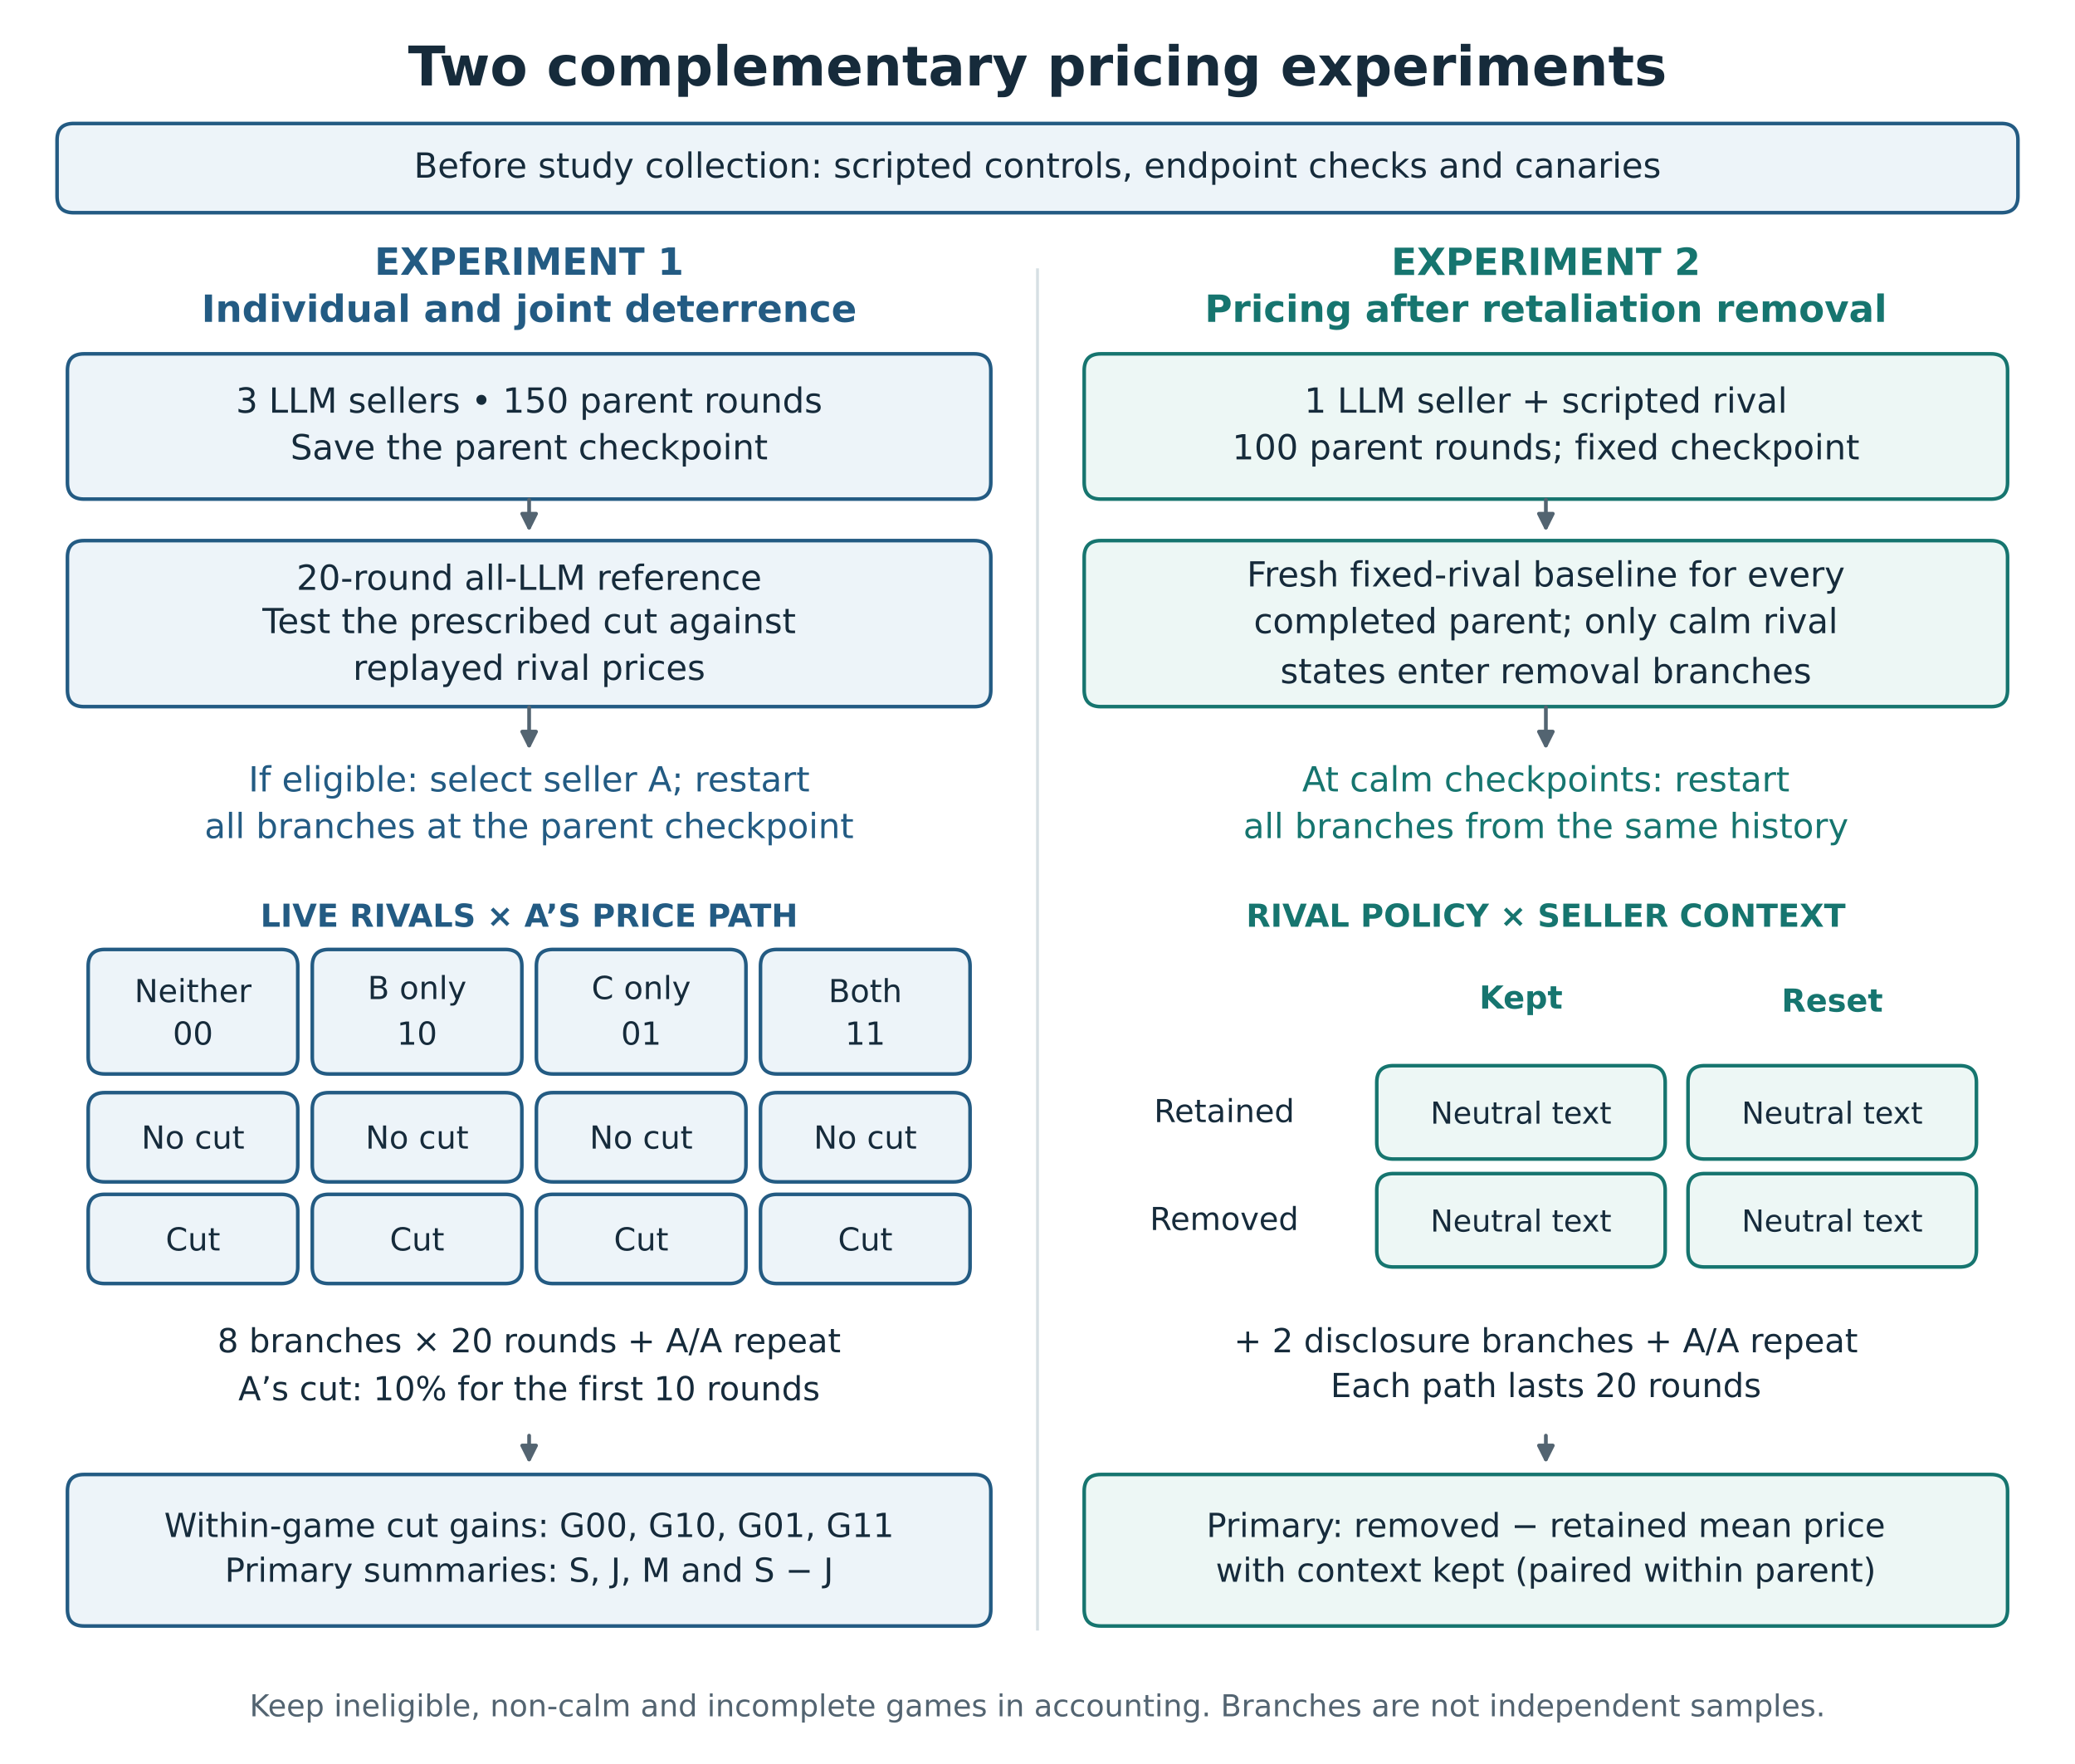
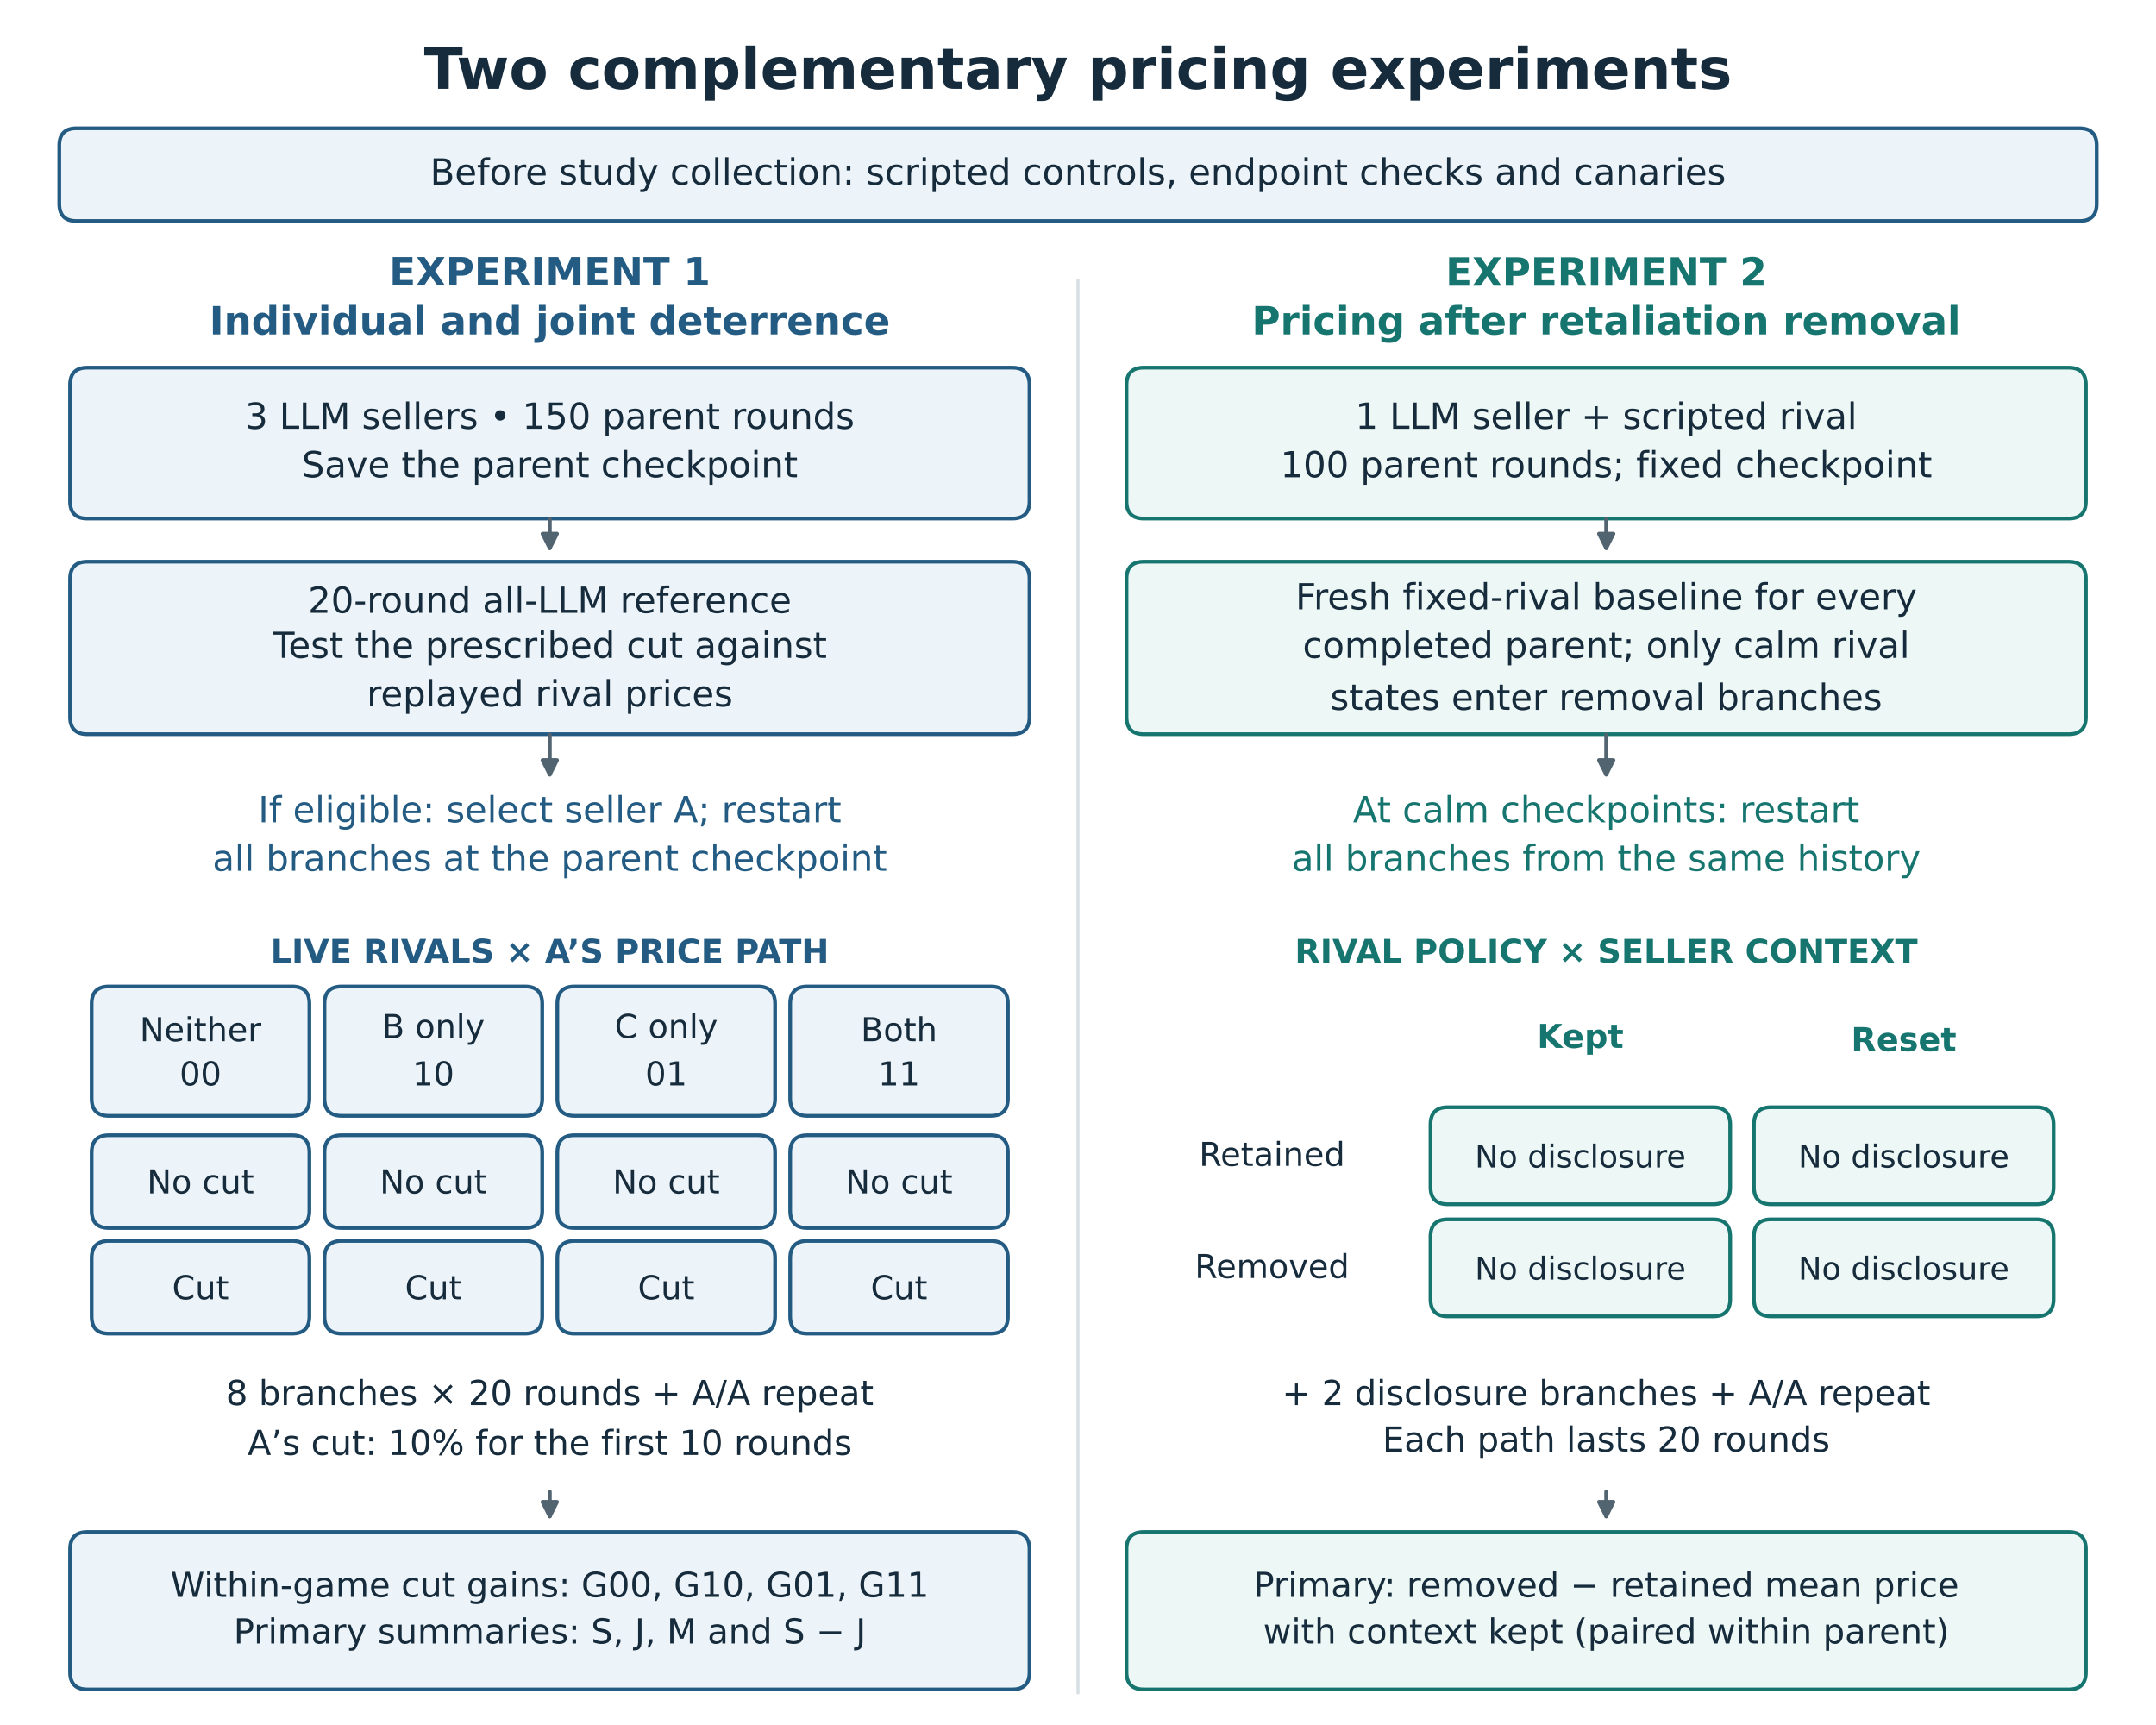
- <svg xmlns="http://www.w3.org/2000/svg" width="720pt" height="612pt" viewBox="0 0 720 612" version="1.1">
+ <svg xmlns="http://www.w3.org/2000/svg" width="720pt" height="576pt" viewBox="0 0 720 576" version="1.1">
  <defs>
    <style type="text/css">*{stroke-linejoin: round; stroke-linecap: butt}</style>
  </defs>
  <g id="figure_1">
    <g id="patch_1">
-       <path d="M 0 612  L 720 612  L 720 0  L 0 0  z " style="fill: #ffffff" />
+       <path d="M 0 576  L 720 576  L 720 0  L 0 0  z " style="fill: #ffffff" />
    </g>
    <g id="axes_1">
      <g id="patch_2">
-         <path d="M 25.56 73.8  L 694.44 73.8  Q 700.2 73.8 700.2 68.04  L 700.2 48.6  Q 700.2 42.84 694.44 42.84  L 25.56 42.84  Q 19.8 42.84 19.8 48.6  L 19.8 68.04  Q 19.8 73.8 25.56 73.8  z " clip-path="url(#p38b2e4ddc5)" style="fill: #edf4f9; stroke: #235b83; stroke-width: 1.25; stroke-linejoin: miter" />
+         <path d="M 25.56 73.8  L 694.44 73.8  Q 700.2 73.8 700.2 68.04  L 700.2 48.6  Q 700.2 42.84 694.44 42.84  L 25.56 42.84  Q 19.8 42.84 19.8 48.6  L 19.8 68.04  Q 19.8 73.8 25.56 73.8  z " clip-path="url(#p97fdd0634d)" style="fill: #edf4f9; stroke: #235b83; stroke-width: 1.25; stroke-linejoin: miter" />
      </g>
      <g id="patch_3">
-         <path d="M 29.16 173.16  L 338.04 173.16  Q 343.8 173.16 343.8 167.4  L 343.8 128.52  Q 343.8 122.76 338.04 122.76  L 29.16 122.76  Q 23.4 122.76 23.4 128.52  L 23.4 167.4  Q 23.4 173.16 29.16 173.16  z " clip-path="url(#p38b2e4ddc5)" style="fill: #edf4f9; stroke: #235b83; stroke-width: 1.25; stroke-linejoin: miter" />
+         <path d="M 29.16 173.16  L 338.04 173.16  Q 343.8 173.16 343.8 167.4  L 343.8 128.52  Q 343.8 122.76 338.04 122.76  L 29.16 122.76  Q 23.4 122.76 23.4 128.52  L 23.4 167.4  Q 23.4 173.16 29.16 173.16  z " clip-path="url(#p97fdd0634d)" style="fill: #edf4f9; stroke: #235b83; stroke-width: 1.25; stroke-linejoin: miter" />
      </g>
      <g id="patch_4">
-         <path d="M 381.96 173.16  L 690.84 173.16  Q 696.6 173.16 696.6 167.4  L 696.6 128.52  Q 696.6 122.76 690.84 122.76  L 381.96 122.76  Q 376.2 122.76 376.2 128.52  L 376.2 167.4  Q 376.2 173.16 381.96 173.16  z " clip-path="url(#p38b2e4ddc5)" style="fill: #edf7f5; stroke: #16756f; stroke-width: 1.25; stroke-linejoin: miter" />
+         <path d="M 381.96 173.16  L 690.84 173.16  Q 696.6 173.16 696.6 167.4  L 696.6 128.52  Q 696.6 122.76 690.84 122.76  L 381.96 122.76  Q 376.2 122.76 376.2 128.52  L 376.2 167.4  Q 376.2 173.16 381.96 173.16  z " clip-path="url(#p97fdd0634d)" style="fill: #edf7f5; stroke: #16756f; stroke-width: 1.25; stroke-linejoin: miter" />
      </g>
      <g id="patch_5">
-         <path d="M 183.6 173.357  Q 183.6 178.917 183.6 183.024  " clip-path="url(#p38b2e4ddc5)" style="fill: none; stroke: #536471; stroke-width: 1.3; stroke-linecap: round" />
-         <path d="M 186 178.224  L 183.6 183.024  L 181.2 178.224  z " clip-path="url(#p38b2e4ddc5)" style="fill: #536471; stroke: #536471; stroke-width: 1.3; stroke-linecap: round" />
+         <path d="M 183.6 173.357  Q 183.6 178.917 183.6 183.024  " clip-path="url(#p97fdd0634d)" style="fill: none; stroke: #536471; stroke-width: 1.3; stroke-linecap: round" />
+         <path d="M 186 178.224  L 183.6 183.024  L 181.2 178.224  z " clip-path="url(#p97fdd0634d)" style="fill: #536471; stroke: #536471; stroke-width: 1.3; stroke-linecap: round" />
      </g>
      <g id="patch_6">
-         <path d="M 536.4 173.357  Q 536.4 178.917 536.4 183.024  " clip-path="url(#p38b2e4ddc5)" style="fill: none; stroke: #536471; stroke-width: 1.3; stroke-linecap: round" />
-         <path d="M 538.8 178.224  L 536.4 183.024  L 534 178.224  z " clip-path="url(#p38b2e4ddc5)" style="fill: #536471; stroke: #536471; stroke-width: 1.3; stroke-linecap: round" />
+         <path d="M 536.4 173.357  Q 536.4 178.917 536.4 183.024  " clip-path="url(#p97fdd0634d)" style="fill: none; stroke: #536471; stroke-width: 1.3; stroke-linecap: round" />
+         <path d="M 538.8 178.224  L 536.4 183.024  L 534 178.224  z " clip-path="url(#p97fdd0634d)" style="fill: #536471; stroke: #536471; stroke-width: 1.3; stroke-linecap: round" />
      </g>
      <g id="patch_7">
-         <path d="M 29.16 245.16  L 338.04 245.16  Q 343.8 245.16 343.8 239.4  L 343.8 193.32  Q 343.8 187.56 338.04 187.56  L 29.16 187.56  Q 23.4 187.56 23.4 193.32  L 23.4 239.4  Q 23.4 245.16 29.16 245.16  z " clip-path="url(#p38b2e4ddc5)" style="fill: #edf4f9; stroke: #235b83; stroke-width: 1.25; stroke-linejoin: miter" />
+         <path d="M 29.16 245.16  L 338.04 245.16  Q 343.8 245.16 343.8 239.4  L 343.8 193.32  Q 343.8 187.56 338.04 187.56  L 29.16 187.56  Q 23.4 187.56 23.4 193.32  L 23.4 239.4  Q 23.4 245.16 29.16 245.16  z " clip-path="url(#p97fdd0634d)" style="fill: #edf4f9; stroke: #235b83; stroke-width: 1.25; stroke-linejoin: miter" />
      </g>
      <g id="patch_8">
-         <path d="M 381.96 245.16  L 690.84 245.16  Q 696.6 245.16 696.6 239.4  L 696.6 193.32  Q 696.6 187.56 690.84 187.56  L 381.96 187.56  Q 376.2 187.56 376.2 193.32  L 376.2 239.4  Q 376.2 245.16 381.96 245.16  z " clip-path="url(#p38b2e4ddc5)" style="fill: #edf7f5; stroke: #16756f; stroke-width: 1.25; stroke-linejoin: miter" />
+         <path d="M 381.96 245.16  L 690.84 245.16  Q 696.6 245.16 696.6 239.4  L 696.6 193.32  Q 696.6 187.56 690.84 187.56  L 381.96 187.56  Q 376.2 187.56 376.2 193.32  L 376.2 239.4  Q 376.2 245.16 381.96 245.16  z " clip-path="url(#p97fdd0634d)" style="fill: #edf7f5; stroke: #16756f; stroke-width: 1.25; stroke-linejoin: miter" />
      </g>
      <g id="patch_9">
-         <path d="M 183.6 245.357  Q 183.6 252.72 183.6 258.63  " clip-path="url(#p38b2e4ddc5)" style="fill: none; stroke: #536471; stroke-width: 1.3; stroke-linecap: round" />
-         <path d="M 186 253.83  L 183.6 258.63  L 181.2 253.83  z " clip-path="url(#p38b2e4ddc5)" style="fill: #536471; stroke: #536471; stroke-width: 1.3; stroke-linecap: round" />
+         <path d="M 183.6 245.357  Q 183.6 252.72 183.6 258.63  " clip-path="url(#p97fdd0634d)" style="fill: none; stroke: #536471; stroke-width: 1.3; stroke-linecap: round" />
+         <path d="M 186 253.83  L 183.6 258.63  L 181.2 253.83  z " clip-path="url(#p97fdd0634d)" style="fill: #536471; stroke: #536471; stroke-width: 1.3; stroke-linecap: round" />
      </g>
      <g id="patch_10">
-         <path d="M 536.4 245.357  Q 536.4 252.72 536.4 258.63  " clip-path="url(#p38b2e4ddc5)" style="fill: none; stroke: #536471; stroke-width: 1.3; stroke-linecap: round" />
-         <path d="M 538.8 253.83  L 536.4 258.63  L 534 253.83  z " clip-path="url(#p38b2e4ddc5)" style="fill: #536471; stroke: #536471; stroke-width: 1.3; stroke-linecap: round" />
+         <path d="M 536.4 245.357  Q 536.4 252.72 536.4 258.63  " clip-path="url(#p97fdd0634d)" style="fill: none; stroke: #536471; stroke-width: 1.3; stroke-linecap: round" />
+         <path d="M 538.8 253.83  L 536.4 258.63  L 534 253.83  z " clip-path="url(#p97fdd0634d)" style="fill: #536471; stroke: #536471; stroke-width: 1.3; stroke-linecap: round" />
      </g>
      <g id="patch_11">
-         <path d="M 36.36 372.6  L 97.56 372.6  Q 103.32 372.6 103.32 366.84  L 103.32 335.16  Q 103.32 329.4 97.56 329.4  L 36.36 329.4  Q 30.6 329.4 30.6 335.16  L 30.6 366.84  Q 30.6 372.6 36.36 372.6  z " clip-path="url(#p38b2e4ddc5)" style="fill: #edf4f9; stroke: #235b83; stroke-width: 1.25; stroke-linejoin: miter" />
+         <path d="M 36.36 372.6  L 97.56 372.6  Q 103.32 372.6 103.32 366.84  L 103.32 335.16  Q 103.32 329.4 97.56 329.4  L 36.36 329.4  Q 30.6 329.4 30.6 335.16  L 30.6 366.84  Q 30.6 372.6 36.36 372.6  z " clip-path="url(#p97fdd0634d)" style="fill: #edf4f9; stroke: #235b83; stroke-width: 1.25; stroke-linejoin: miter" />
      </g>
      <g id="patch_12">
-         <path d="M 36.36 410.04  L 97.56 410.04  Q 103.32 410.04 103.32 404.28  L 103.32 384.84  Q 103.32 379.08 97.56 379.08  L 36.36 379.08  Q 30.6 379.08 30.6 384.84  L 30.6 404.28  Q 30.6 410.04 36.36 410.04  z " clip-path="url(#p38b2e4ddc5)" style="fill: #edf4f9; stroke: #235b83; stroke-width: 1.25; stroke-linejoin: miter" />
+         <path d="M 36.36 410.04  L 97.56 410.04  Q 103.32 410.04 103.32 404.28  L 103.32 384.84  Q 103.32 379.08 97.56 379.08  L 36.36 379.08  Q 30.6 379.08 30.6 384.84  L 30.6 404.28  Q 30.6 410.04 36.36 410.04  z " clip-path="url(#p97fdd0634d)" style="fill: #edf4f9; stroke: #235b83; stroke-width: 1.25; stroke-linejoin: miter" />
      </g>
      <g id="patch_13">
-         <path d="M 36.36 445.32  L 97.56 445.32  Q 103.32 445.32 103.32 439.56  L 103.32 420.12  Q 103.32 414.36 97.56 414.36  L 36.36 414.36  Q 30.6 414.36 30.6 420.12  L 30.6 439.56  Q 30.6 445.32 36.36 445.32  z " clip-path="url(#p38b2e4ddc5)" style="fill: #edf4f9; stroke: #235b83; stroke-width: 1.25; stroke-linejoin: miter" />
+         <path d="M 36.36 445.32  L 97.56 445.32  Q 103.32 445.32 103.32 439.56  L 103.32 420.12  Q 103.32 414.36 97.56 414.36  L 36.36 414.36  Q 30.6 414.36 30.6 420.12  L 30.6 439.56  Q 30.6 445.32 36.36 445.32  z " clip-path="url(#p97fdd0634d)" style="fill: #edf4f9; stroke: #235b83; stroke-width: 1.25; stroke-linejoin: miter" />
      </g>
      <g id="patch_14">
-         <path d="M 114.12 372.6  L 175.32 372.6  Q 181.08 372.6 181.08 366.84  L 181.08 335.16  Q 181.08 329.4 175.32 329.4  L 114.12 329.4  Q 108.36 329.4 108.36 335.16  L 108.36 366.84  Q 108.36 372.6 114.12 372.6  z " clip-path="url(#p38b2e4ddc5)" style="fill: #edf4f9; stroke: #235b83; stroke-width: 1.25; stroke-linejoin: miter" />
+         <path d="M 114.12 372.6  L 175.32 372.6  Q 181.08 372.6 181.08 366.84  L 181.08 335.16  Q 181.08 329.4 175.32 329.4  L 114.12 329.4  Q 108.36 329.4 108.36 335.16  L 108.36 366.84  Q 108.36 372.6 114.12 372.6  z " clip-path="url(#p97fdd0634d)" style="fill: #edf4f9; stroke: #235b83; stroke-width: 1.25; stroke-linejoin: miter" />
      </g>
      <g id="patch_15">
-         <path d="M 114.12 410.04  L 175.32 410.04  Q 181.08 410.04 181.08 404.28  L 181.08 384.84  Q 181.08 379.08 175.32 379.08  L 114.12 379.08  Q 108.36 379.08 108.36 384.84  L 108.36 404.28  Q 108.36 410.04 114.12 410.04  z " clip-path="url(#p38b2e4ddc5)" style="fill: #edf4f9; stroke: #235b83; stroke-width: 1.25; stroke-linejoin: miter" />
+         <path d="M 114.12 410.04  L 175.32 410.04  Q 181.08 410.04 181.08 404.28  L 181.08 384.84  Q 181.08 379.08 175.32 379.08  L 114.12 379.08  Q 108.36 379.08 108.36 384.84  L 108.36 404.28  Q 108.36 410.04 114.12 410.04  z " clip-path="url(#p97fdd0634d)" style="fill: #edf4f9; stroke: #235b83; stroke-width: 1.25; stroke-linejoin: miter" />
      </g>
      <g id="patch_16">
-         <path d="M 114.12 445.32  L 175.32 445.32  Q 181.08 445.32 181.08 439.56  L 181.08 420.12  Q 181.08 414.36 175.32 414.36  L 114.12 414.36  Q 108.36 414.36 108.36 420.12  L 108.36 439.56  Q 108.36 445.32 114.12 445.32  z " clip-path="url(#p38b2e4ddc5)" style="fill: #edf4f9; stroke: #235b83; stroke-width: 1.25; stroke-linejoin: miter" />
+         <path d="M 114.12 445.32  L 175.32 445.32  Q 181.08 445.32 181.08 439.56  L 181.08 420.12  Q 181.08 414.36 175.32 414.36  L 114.12 414.36  Q 108.36 414.36 108.36 420.12  L 108.36 439.56  Q 108.36 445.32 114.12 445.32  z " clip-path="url(#p97fdd0634d)" style="fill: #edf4f9; stroke: #235b83; stroke-width: 1.25; stroke-linejoin: miter" />
      </g>
      <g id="patch_17">
-         <path d="M 191.88 372.6  L 253.08 372.6  Q 258.84 372.6 258.84 366.84  L 258.84 335.16  Q 258.84 329.4 253.08 329.4  L 191.88 329.4  Q 186.12 329.4 186.12 335.16  L 186.12 366.84  Q 186.12 372.6 191.88 372.6  z " clip-path="url(#p38b2e4ddc5)" style="fill: #edf4f9; stroke: #235b83; stroke-width: 1.25; stroke-linejoin: miter" />
+         <path d="M 191.88 372.6  L 253.08 372.6  Q 258.84 372.6 258.84 366.84  L 258.84 335.16  Q 258.84 329.4 253.08 329.4  L 191.88 329.4  Q 186.12 329.4 186.12 335.16  L 186.12 366.84  Q 186.12 372.6 191.88 372.6  z " clip-path="url(#p97fdd0634d)" style="fill: #edf4f9; stroke: #235b83; stroke-width: 1.25; stroke-linejoin: miter" />
      </g>
      <g id="patch_18">
-         <path d="M 191.88 410.04  L 253.08 410.04  Q 258.84 410.04 258.84 404.28  L 258.84 384.84  Q 258.84 379.08 253.08 379.08  L 191.88 379.08  Q 186.12 379.08 186.12 384.84  L 186.12 404.28  Q 186.12 410.04 191.88 410.04  z " clip-path="url(#p38b2e4ddc5)" style="fill: #edf4f9; stroke: #235b83; stroke-width: 1.25; stroke-linejoin: miter" />
+         <path d="M 191.88 410.04  L 253.08 410.04  Q 258.84 410.04 258.84 404.28  L 258.84 384.84  Q 258.84 379.08 253.08 379.08  L 191.88 379.08  Q 186.12 379.08 186.12 384.84  L 186.12 404.28  Q 186.12 410.04 191.88 410.04  z " clip-path="url(#p97fdd0634d)" style="fill: #edf4f9; stroke: #235b83; stroke-width: 1.25; stroke-linejoin: miter" />
      </g>
      <g id="patch_19">
-         <path d="M 191.88 445.32  L 253.08 445.32  Q 258.84 445.32 258.84 439.56  L 258.84 420.12  Q 258.84 414.36 253.08 414.36  L 191.88 414.36  Q 186.12 414.36 186.12 420.12  L 186.12 439.56  Q 186.12 445.32 191.88 445.32  z " clip-path="url(#p38b2e4ddc5)" style="fill: #edf4f9; stroke: #235b83; stroke-width: 1.25; stroke-linejoin: miter" />
+         <path d="M 191.88 445.32  L 253.08 445.32  Q 258.84 445.32 258.84 439.56  L 258.84 420.12  Q 258.84 414.36 253.08 414.36  L 191.88 414.36  Q 186.12 414.36 186.12 420.12  L 186.12 439.56  Q 186.12 445.32 191.88 445.32  z " clip-path="url(#p97fdd0634d)" style="fill: #edf4f9; stroke: #235b83; stroke-width: 1.25; stroke-linejoin: miter" />
      </g>
      <g id="patch_20">
-         <path d="M 269.64 372.6  L 330.84 372.6  Q 336.6 372.6 336.6 366.84  L 336.6 335.16  Q 336.6 329.4 330.84 329.4  L 269.64 329.4  Q 263.88 329.4 263.88 335.16  L 263.88 366.84  Q 263.88 372.6 269.64 372.6  z " clip-path="url(#p38b2e4ddc5)" style="fill: #edf4f9; stroke: #235b83; stroke-width: 1.25; stroke-linejoin: miter" />
+         <path d="M 269.64 372.6  L 330.84 372.6  Q 336.6 372.6 336.6 366.84  L 336.6 335.16  Q 336.6 329.4 330.84 329.4  L 269.64 329.4  Q 263.88 329.4 263.88 335.16  L 263.88 366.84  Q 263.88 372.6 269.64 372.6  z " clip-path="url(#p97fdd0634d)" style="fill: #edf4f9; stroke: #235b83; stroke-width: 1.25; stroke-linejoin: miter" />
      </g>
      <g id="patch_21">
-         <path d="M 269.64 410.04  L 330.84 410.04  Q 336.6 410.04 336.6 404.28  L 336.6 384.84  Q 336.6 379.08 330.84 379.08  L 269.64 379.08  Q 263.88 379.08 263.88 384.84  L 263.88 404.28  Q 263.88 410.04 269.64 410.04  z " clip-path="url(#p38b2e4ddc5)" style="fill: #edf4f9; stroke: #235b83; stroke-width: 1.25; stroke-linejoin: miter" />
+         <path d="M 269.64 410.04  L 330.84 410.04  Q 336.6 410.04 336.6 404.28  L 336.6 384.84  Q 336.6 379.08 330.84 379.08  L 269.64 379.08  Q 263.88 379.08 263.88 384.84  L 263.88 404.28  Q 263.88 410.04 269.64 410.04  z " clip-path="url(#p97fdd0634d)" style="fill: #edf4f9; stroke: #235b83; stroke-width: 1.25; stroke-linejoin: miter" />
      </g>
      <g id="patch_22">
-         <path d="M 269.64 445.32  L 330.84 445.32  Q 336.6 445.32 336.6 439.56  L 336.6 420.12  Q 336.6 414.36 330.84 414.36  L 269.64 414.36  Q 263.88 414.36 263.88 420.12  L 263.88 439.56  Q 263.88 445.32 269.64 445.32  z " clip-path="url(#p38b2e4ddc5)" style="fill: #edf4f9; stroke: #235b83; stroke-width: 1.25; stroke-linejoin: miter" />
+         <path d="M 269.64 445.32  L 330.84 445.32  Q 336.6 445.32 336.6 439.56  L 336.6 420.12  Q 336.6 414.36 330.84 414.36  L 269.64 414.36  Q 263.88 414.36 263.88 420.12  L 263.88 439.56  Q 263.88 445.32 269.64 445.32  z " clip-path="url(#p97fdd0634d)" style="fill: #edf4f9; stroke: #235b83; stroke-width: 1.25; stroke-linejoin: miter" />
      </g>
      <g id="patch_23">
-         <path d="M 483.48 402.12  L 572.04 402.12  Q 577.8 402.12 577.8 396.36  L 577.8 375.48  Q 577.8 369.72 572.04 369.72  L 483.48 369.72  Q 477.72 369.72 477.72 375.48  L 477.72 396.36  Q 477.72 402.12 483.48 402.12  z " clip-path="url(#p38b2e4ddc5)" style="fill: #edf7f5; stroke: #16756f; stroke-width: 1.25; stroke-linejoin: miter" />
+         <path d="M 483.48 402.12  L 572.04 402.12  Q 577.8 402.12 577.8 396.36  L 577.8 375.48  Q 577.8 369.72 572.04 369.72  L 483.48 369.72  Q 477.72 369.72 477.72 375.48  L 477.72 396.36  Q 477.72 402.12 483.48 402.12  z " clip-path="url(#p97fdd0634d)" style="fill: #edf7f5; stroke: #16756f; stroke-width: 1.25; stroke-linejoin: miter" />
      </g>
      <g id="patch_24">
-         <path d="M 483.48 439.56  L 572.04 439.56  Q 577.8 439.56 577.8 433.8  L 577.8 412.92  Q 577.8 407.16 572.04 407.16  L 483.48 407.16  Q 477.72 407.16 477.72 412.92  L 477.72 433.8  Q 477.72 439.56 483.48 439.56  z " clip-path="url(#p38b2e4ddc5)" style="fill: #edf7f5; stroke: #16756f; stroke-width: 1.25; stroke-linejoin: miter" />
+         <path d="M 483.48 439.56  L 572.04 439.56  Q 577.8 439.56 577.8 433.8  L 577.8 412.92  Q 577.8 407.16 572.04 407.16  L 483.48 407.16  Q 477.72 407.16 477.72 412.92  L 477.72 433.8  Q 477.72 439.56 483.48 439.56  z " clip-path="url(#p97fdd0634d)" style="fill: #edf7f5; stroke: #16756f; stroke-width: 1.25; stroke-linejoin: miter" />
      </g>
      <g id="patch_25">
-         <path d="M 591.48 402.12  L 680.04 402.12  Q 685.8 402.12 685.8 396.36  L 685.8 375.48  Q 685.8 369.72 680.04 369.72  L 591.48 369.72  Q 585.72 369.72 585.72 375.48  L 585.72 396.36  Q 585.72 402.12 591.48 402.12  z " clip-path="url(#p38b2e4ddc5)" style="fill: #edf7f5; stroke: #16756f; stroke-width: 1.25; stroke-linejoin: miter" />
+         <path d="M 591.48 402.12  L 680.04 402.12  Q 685.8 402.12 685.8 396.36  L 685.8 375.48  Q 685.8 369.72 680.04 369.72  L 591.48 369.72  Q 585.72 369.72 585.72 375.48  L 585.72 396.36  Q 585.72 402.12 591.48 402.12  z " clip-path="url(#p97fdd0634d)" style="fill: #edf7f5; stroke: #16756f; stroke-width: 1.25; stroke-linejoin: miter" />
      </g>
      <g id="patch_26">
-         <path d="M 591.48 439.56  L 680.04 439.56  Q 685.8 439.56 685.8 433.8  L 685.8 412.92  Q 685.8 407.16 680.04 407.16  L 591.48 407.16  Q 585.72 407.16 585.72 412.92  L 585.72 433.8  Q 585.72 439.56 591.48 439.56  z " clip-path="url(#p38b2e4ddc5)" style="fill: #edf7f5; stroke: #16756f; stroke-width: 1.25; stroke-linejoin: miter" />
+         <path d="M 591.48 439.56  L 680.04 439.56  Q 685.8 439.56 685.8 433.8  L 685.8 412.92  Q 685.8 407.16 680.04 407.16  L 591.48 407.16  Q 585.72 407.16 585.72 412.92  L 585.72 433.8  Q 585.72 439.56 591.48 439.56  z " clip-path="url(#p97fdd0634d)" style="fill: #edf7f5; stroke: #16756f; stroke-width: 1.25; stroke-linejoin: miter" />
      </g>
      <g id="patch_27">
-         <path d="M 183.6 498.081  Q 183.6 502.921 183.6 506.308  " clip-path="url(#p38b2e4ddc5)" style="fill: none; stroke: #536471; stroke-width: 1.3; stroke-linecap: round" />
-         <path d="M 186 501.508  L 183.6 506.308  L 181.2 501.508  z " clip-path="url(#p38b2e4ddc5)" style="fill: #536471; stroke: #536471; stroke-width: 1.3; stroke-linecap: round" />
+         <path d="M 183.6 498.081  Q 183.6 502.921 183.6 506.308  " clip-path="url(#p97fdd0634d)" style="fill: none; stroke: #536471; stroke-width: 1.3; stroke-linecap: round" />
+         <path d="M 186 501.508  L 183.6 506.308  L 181.2 501.508  z " clip-path="url(#p97fdd0634d)" style="fill: #536471; stroke: #536471; stroke-width: 1.3; stroke-linecap: round" />
      </g>
      <g id="patch_28">
-         <path d="M 536.4 498.081  Q 536.4 502.921 536.4 506.308  " clip-path="url(#p38b2e4ddc5)" style="fill: none; stroke: #536471; stroke-width: 1.3; stroke-linecap: round" />
-         <path d="M 538.8 501.508  L 536.4 506.308  L 534 501.508  z " clip-path="url(#p38b2e4ddc5)" style="fill: #536471; stroke: #536471; stroke-width: 1.3; stroke-linecap: round" />
+         <path d="M 536.4 498.081  Q 536.4 502.921 536.4 506.308  " clip-path="url(#p97fdd0634d)" style="fill: none; stroke: #536471; stroke-width: 1.3; stroke-linecap: round" />
+         <path d="M 538.8 501.508  L 536.4 506.308  L 534 501.508  z " clip-path="url(#p97fdd0634d)" style="fill: #536471; stroke: #536471; stroke-width: 1.3; stroke-linecap: round" />
      </g>
      <g id="patch_29">
-         <path d="M 29.16 564.12  L 338.04 564.12  Q 343.8 564.12 343.8 558.36  L 343.8 517.32  Q 343.8 511.56 338.04 511.56  L 29.16 511.56  Q 23.4 511.56 23.4 517.32  L 23.4 558.36  Q 23.4 564.12 29.16 564.12  z " clip-path="url(#p38b2e4ddc5)" style="fill: #edf4f9; stroke: #235b83; stroke-width: 1.25; stroke-linejoin: miter" />
+         <path d="M 29.16 564.12  L 338.04 564.12  Q 343.8 564.12 343.8 558.36  L 343.8 517.32  Q 343.8 511.56 338.04 511.56  L 29.16 511.56  Q 23.4 511.56 23.4 517.32  L 23.4 558.36  Q 23.4 564.12 29.16 564.12  z " clip-path="url(#p97fdd0634d)" style="fill: #edf4f9; stroke: #235b83; stroke-width: 1.25; stroke-linejoin: miter" />
      </g>
      <g id="patch_30">
-         <path d="M 381.96 564.12  L 690.84 564.12  Q 696.6 564.12 696.6 558.36  L 696.6 517.32  Q 696.6 511.56 690.84 511.56  L 381.96 511.56  Q 376.2 511.56 376.2 517.32  L 376.2 558.36  Q 376.2 564.12 381.96 564.12  z " clip-path="url(#p38b2e4ddc5)" style="fill: #edf7f5; stroke: #16756f; stroke-width: 1.25; stroke-linejoin: miter" />
+         <path d="M 381.96 564.12  L 690.84 564.12  Q 696.6 564.12 696.6 558.36  L 696.6 517.32  Q 696.6 511.56 690.84 511.56  L 381.96 511.56  Q 376.2 511.56 376.2 517.32  L 376.2 558.36  Q 376.2 564.12 381.96 564.12  z " clip-path="url(#p97fdd0634d)" style="fill: #edf7f5; stroke: #16756f; stroke-width: 1.25; stroke-linejoin: miter" />
      </g>
      <g id="line2d_1">
-         <path d="M 360 565.2  L 360 93.6  " clip-path="url(#p38b2e4ddc5)" style="fill: none; stroke: #d6dfe4; stroke-linecap: square" />
+         <path d="M 360 565.2  L 360 93.6  " clip-path="url(#p97fdd0634d)" style="fill: none; stroke: #d6dfe4; stroke-linecap: square" />
      </g>
      <g id="text_1">
        <text style="font-weight: 700; font-size: 19px; font-family: 'DejaVu Sans'; text-anchor: middle; fill: #162b3b" x="360" y="29.649" transform="rotate(-0 360 29.64859)">Two complementary pricing experiments</text>
      </g>
      <g id="text_2">
        <text style="font-size: 12px; font-family: 'DejaVu Sans'; text-anchor: middle; fill: #162b3b" x="360" y="61.631" transform="rotate(-0 360 61.63125)">Before study collection: scripted controls, endpoint checks and canaries</text>
      </g>
      <g id="text_3">
        <text style="font-weight: 700; font-size: 13px; font-family: 'DejaVu Sans'; fill: #235b83" transform="translate(129.9527 95.32391)">EXPERIMENT 1</text>
        <text style="font-weight: 700; font-size: 13px; font-family: 'DejaVu Sans'; fill: #235b83" transform="translate(69.91703 111.6714)">Individual and joint deterrence</text>
      </g>
      <g id="text_4">
        <text style="font-weight: 700; font-size: 13px; font-family: 'DejaVu Sans'; fill: #16756f" transform="translate(482.7527 95.40922)">EXPERIMENT 2</text>
        <text style="font-weight: 700; font-size: 13px; font-family: 'DejaVu Sans'; fill: #16756f" transform="translate(418.034 111.6714)">Pricing after retaliation removal</text>
      </g>
      <g id="text_5">
        <text style="font-size: 12px; font-family: 'DejaVu Sans'; fill: #162b3b" transform="translate(81.83906 143.1712)">3 LLM sellers • 150 parent rounds</text>
        <text style="font-size: 12px; font-family: 'DejaVu Sans'; fill: #162b3b" transform="translate(100.7681 159.3713)">Save the parent checkpoint</text>
      </g>
      <g id="text_6">
        <text style="font-size: 12px; font-family: 'DejaVu Sans'; fill: #162b3b" transform="translate(452.5987 143.1712)">1 LLM seller + scripted rival</text>
        <text style="font-size: 12px; font-family: 'DejaVu Sans'; fill: #162b3b" transform="translate(427.5713 159.3713)">100 parent rounds; fixed checkpoint</text>
      </g>
      <g id="text_7">
        <text style="font-size: 12px; font-family: 'DejaVu Sans'; fill: #162b3b" transform="translate(102.8784 204.6337)">20-round all-LLM reference</text>
        <text style="font-size: 12px; font-family: 'DejaVu Sans'; fill: #162b3b" transform="translate(91.04344 219.6712)">Test the prescribed cut against</text>
        <text style="font-size: 12px; font-family: 'DejaVu Sans'; fill: #162b3b" transform="translate(122.4675 235.8713)">replayed rival prices</text>
      </g>
      <g id="text_8">
        <text style="font-size: 12px; font-family: 'DejaVu Sans'; fill: #162b3b" transform="translate(432.63 203.4712)">Fresh fixed-rival baseline for every</text>
        <text style="font-size: 12px; font-family: 'DejaVu Sans'; fill: #162b3b" transform="translate(435.0412 219.6712)">completed parent; only calm rival</text>
        <text style="font-size: 12px; font-family: 'DejaVu Sans'; fill: #162b3b" transform="translate(444.2391 237.0337)">states enter removal branches</text>
      </g>
      <g id="text_9">
        <text style="font-size: 12px; font-family: 'DejaVu Sans'; fill: #235b83" transform="translate(86.23031 274.5713)">If eligible: select seller A; restart</text>
        <text style="font-size: 12px; font-family: 'DejaVu Sans'; fill: #235b83" transform="translate(70.96969 290.7713)">all branches at the parent checkpoint</text>
      </g>
      <g id="text_10">
        <text style="font-size: 12px; font-family: 'DejaVu Sans'; fill: #16756f" transform="translate(451.8253 274.5713)">At calm checkpoints: restart</text>
        <text style="font-size: 12px; font-family: 'DejaVu Sans'; fill: #16756f" transform="translate(431.3972 290.7713)">all branches from the same history</text>
      </g>
      <g id="text_11">
        <text style="font-weight: 700; font-size: 11px; font-family: 'DejaVu Sans'; text-anchor: middle; fill: #235b83" x="183.6" y="321.524" transform="rotate(-0 183.6 321.5238)">LIVE RIVALS × A’S PRICE PATH</text>
      </g>
      <g id="text_12">
        <text style="font-weight: 700; font-size: 11px; font-family: 'DejaVu Sans'; text-anchor: middle; fill: #16756f" x="536.4" y="321.524" transform="rotate(-0 536.4 321.5238)">RIVAL POLICY × SELLER CONTEXT</text>
      </g>
      <g id="text_13">
        <text style="font-size: 11px; font-family: 'DejaVu Sans'; fill: #162b3b" transform="translate(46.64609 347.6759)">Neither</text>
        <text style="font-size: 11px; font-family: 'DejaVu Sans'; fill: #162b3b" transform="translate(59.96125 362.4288)">00</text>
      </g>
      <g id="text_14">
        <text style="font-size: 11px; font-family: 'DejaVu Sans'; text-anchor: middle; fill: #162b3b" x="66.96" y="398.492" transform="rotate(-0 66.96 398.4916)">No cut</text>
      </g>
      <g id="text_15">
        <text style="font-size: 11px; font-family: 'DejaVu Sans'; text-anchor: middle; fill: #162b3b" x="66.96" y="433.844" transform="rotate(-0 66.96 433.8438)">Cut</text>
      </g>
      <g id="text_16">
        <text style="font-size: 11px; font-family: 'DejaVu Sans'; fill: #162b3b" transform="translate(127.5643 346.6103)">B only</text>
        <text style="font-size: 11px; font-family: 'DejaVu Sans'; fill: #162b3b" transform="translate(137.7212 362.4288)">10</text>
      </g>
      <g id="text_17">
        <text style="font-size: 11px; font-family: 'DejaVu Sans'; text-anchor: middle; fill: #162b3b" x="144.72" y="398.492" transform="rotate(-0 144.72 398.4916)">No cut</text>
      </g>
      <g id="text_18">
        <text style="font-size: 11px; font-family: 'DejaVu Sans'; text-anchor: middle; fill: #162b3b" x="144.72" y="433.844" transform="rotate(-0 144.72 433.8438)">Cut</text>
      </g>
      <g id="text_19">
        <text style="font-size: 11px; font-family: 'DejaVu Sans'; fill: #162b3b" transform="translate(205.2573 346.6103)">C only</text>
        <text style="font-size: 11px; font-family: 'DejaVu Sans'; fill: #162b3b" transform="translate(215.4812 362.4288)">01</text>
      </g>
      <g id="text_20">
        <text style="font-size: 11px; font-family: 'DejaVu Sans'; text-anchor: middle; fill: #162b3b" x="222.48" y="398.492" transform="rotate(-0 222.48 398.4916)">No cut</text>
      </g>
      <g id="text_21">
        <text style="font-size: 11px; font-family: 'DejaVu Sans'; text-anchor: middle; fill: #162b3b" x="222.48" y="433.844" transform="rotate(-0 222.48 433.8438)">Cut</text>
      </g>
      <g id="text_22">
        <text style="font-size: 11px; font-family: 'DejaVu Sans'; fill: #162b3b" transform="translate(287.4594 347.6759)">Both</text>
        <text style="font-size: 11px; font-family: 'DejaVu Sans'; fill: #162b3b" transform="translate(293.2412 362.4348)">11</text>
      </g>
      <g id="text_23">
        <text style="font-size: 11px; font-family: 'DejaVu Sans'; text-anchor: middle; fill: #162b3b" x="300.24" y="398.492" transform="rotate(-0 300.24 398.4916)">No cut</text>
      </g>
      <g id="text_24">
        <text style="font-size: 11px; font-family: 'DejaVu Sans'; text-anchor: middle; fill: #162b3b" x="300.24" y="433.844" transform="rotate(-0 300.24 433.8438)">Cut</text>
      </g>
      <g id="text_25">
        <text style="font-size: 11.5px; font-family: 'DejaVu Sans'; fill: #162b3b" transform="translate(75.4407 469.1708)">8 branches × 20 rounds + A/A repeat</text>
        <text style="font-size: 11.5px; font-family: 'DejaVu Sans'; fill: #162b3b" transform="translate(82.69109 485.8098)">A’s cut: 10% for the first 10 rounds</text>
      </g>
      <g id="text_26">
        <text style="font-weight: 700; font-size: 11px; font-family: 'DejaVu Sans'; text-anchor: middle; fill: #16756f" x="527.76" y="349.906" transform="rotate(-0 527.76 349.906)">Kept</text>
      </g>
      <g id="text_27">
        <text style="font-weight: 700; font-size: 11px; font-family: 'DejaVu Sans'; text-anchor: middle; fill: #16756f" x="635.76" y="350.972" transform="rotate(-0 635.76 350.9716)">Reset</text>
      </g>
      <g id="text_28">
        <text style="font-size: 11px; font-family: 'DejaVu Sans'; text-anchor: middle; fill: #162b3b" x="424.8" y="389.301" transform="rotate(-0 424.8 389.3009)">Retained</text>
      </g>
      <g id="text_29">
        <text style="font-size: 11px; font-family: 'DejaVu Sans'; text-anchor: middle; fill: #162b3b" x="424.8" y="426.741" transform="rotate(-0 424.8 426.7409)">Removed</text>
      </g>
      <g id="text_30">
-         <text style="font-size: 10.5px; font-family: 'DejaVu Sans'; text-anchor: middle; fill: #162b3b" x="527.76" y="389.835" transform="rotate(-0 527.76 389.8345)">Neutral text</text>
+         <text style="font-size: 10.5px; font-family: 'DejaVu Sans'; text-anchor: middle; fill: #162b3b" x="527.76" y="389.835" transform="rotate(-0 527.76 389.8345)">No disclosure</text>
      </g>
      <g id="text_31">
-         <text style="font-size: 10.5px; font-family: 'DejaVu Sans'; text-anchor: middle; fill: #162b3b" x="527.76" y="427.275" transform="rotate(-0 527.76 427.2745)">Neutral text</text>
+         <text style="font-size: 10.5px; font-family: 'DejaVu Sans'; text-anchor: middle; fill: #162b3b" x="527.76" y="427.275" transform="rotate(-0 527.76 427.2745)">No disclosure</text>
      </g>
      <g id="text_32">
-         <text style="font-size: 10.5px; font-family: 'DejaVu Sans'; text-anchor: middle; fill: #162b3b" x="635.76" y="389.835" transform="rotate(-0 635.76 389.8345)">Neutral text</text>
+         <text style="font-size: 10.5px; font-family: 'DejaVu Sans'; text-anchor: middle; fill: #162b3b" x="635.76" y="389.835" transform="rotate(-0 635.76 389.8345)">No disclosure</text>
      </g>
      <g id="text_33">
-         <text style="font-size: 10.5px; font-family: 'DejaVu Sans'; text-anchor: middle; fill: #162b3b" x="635.76" y="427.275" transform="rotate(-0 635.76 427.2745)">Neutral text</text>
+         <text style="font-size: 10.5px; font-family: 'DejaVu Sans'; text-anchor: middle; fill: #162b3b" x="635.76" y="427.275" transform="rotate(-0 635.76 427.2745)">No disclosure</text>
      </g>
      <g id="text_34">
        <text style="font-size: 11.5px; font-family: 'DejaVu Sans'; fill: #162b3b" transform="translate(428.1392 469.1708)">+ 2 disclosure branches + A/A repeat</text>
        <text style="font-size: 11.5px; font-family: 'DejaVu Sans'; fill: #162b3b" transform="translate(461.6832 484.6958)">Each path lasts 20 rounds</text>
      </g>
      <g id="text_35">
        <text style="font-size: 11.5px; font-family: 'DejaVu Sans'; fill: #162b3b" transform="translate(56.97332 533.2508)">Within-game cut gains: G00, G10, G01, G11</text>
        <text style="font-size: 11.5px; font-family: 'DejaVu Sans'; fill: #162b3b" transform="translate(78.01922 548.7758)">Primary summaries: S, J, M and S − J</text>
      </g>
      <g id="text_36">
        <text style="font-size: 11.5px; font-family: 'DejaVu Sans'; fill: #162b3b" transform="translate(418.6202 533.2508)">Primary: removed − retained mean price</text>
        <text style="font-size: 11.5px; font-family: 'DejaVu Sans'; fill: #162b3b" transform="translate(421.8537 548.7758)">with context kept (paired within parent)</text>
      </g>
-       <g id="text_37">
-         <text style="font-size: 10.5px; font-family: 'DejaVu Sans'; text-anchor: middle; fill: #536471" x="360" y="595.457" transform="rotate(-0 360 595.4573)">Keep ineligible, non-calm and incomplete games in accounting. Branches are not independent samples.</text>
-       </g>
    </g>
  </g>
  <defs>
-     <clipPath id="p38b2e4ddc5">
-       <rect x="0" y="0" width="720" height="612" />
+     <clipPath id="p97fdd0634d">
+       <rect x="0" y="0" width="720" height="576" />
    </clipPath>
  </defs>
</svg>
